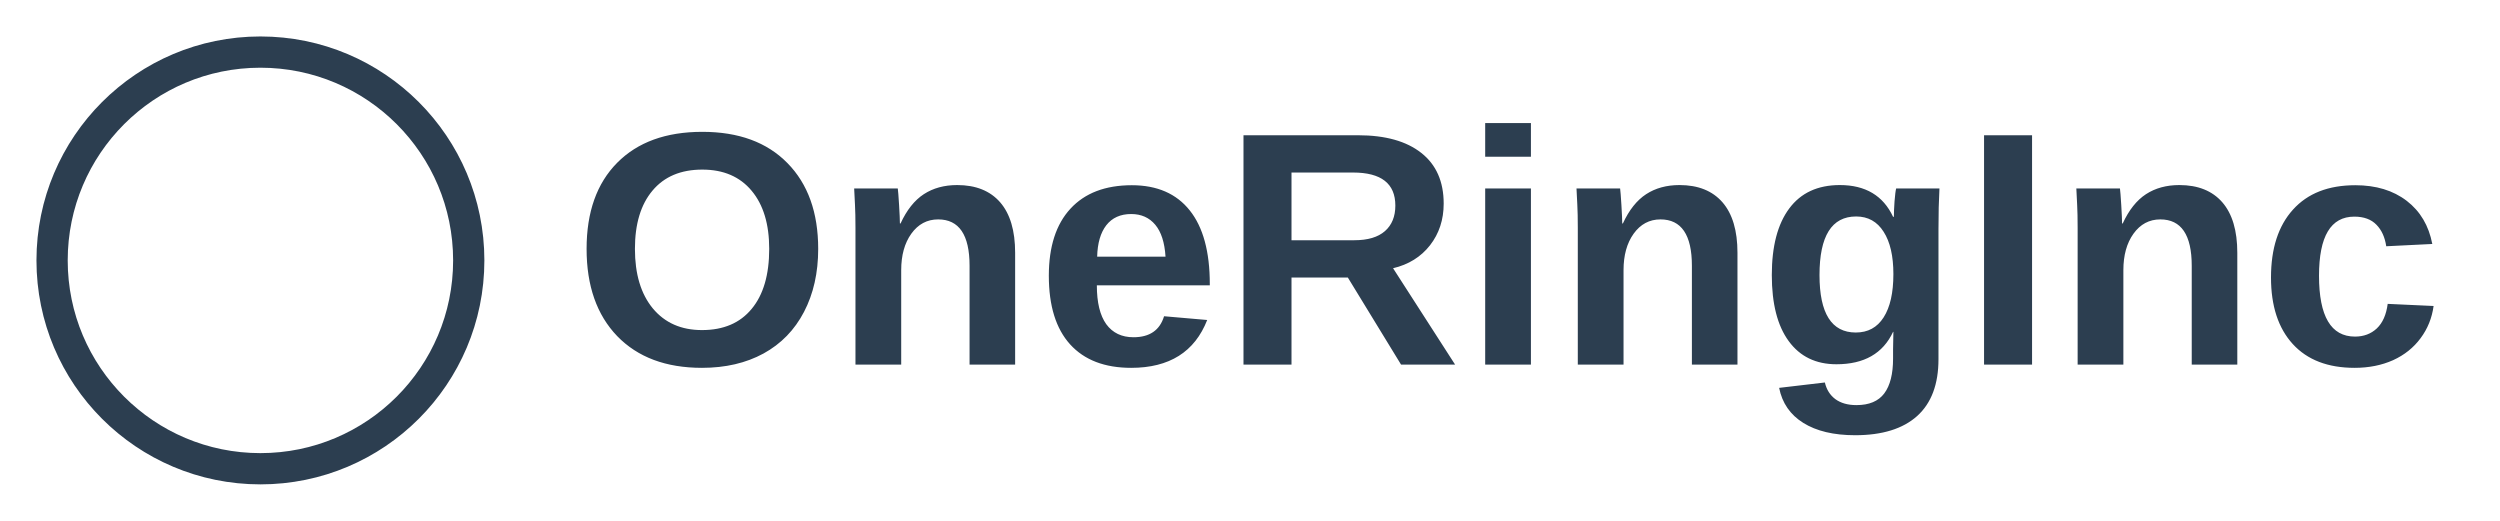
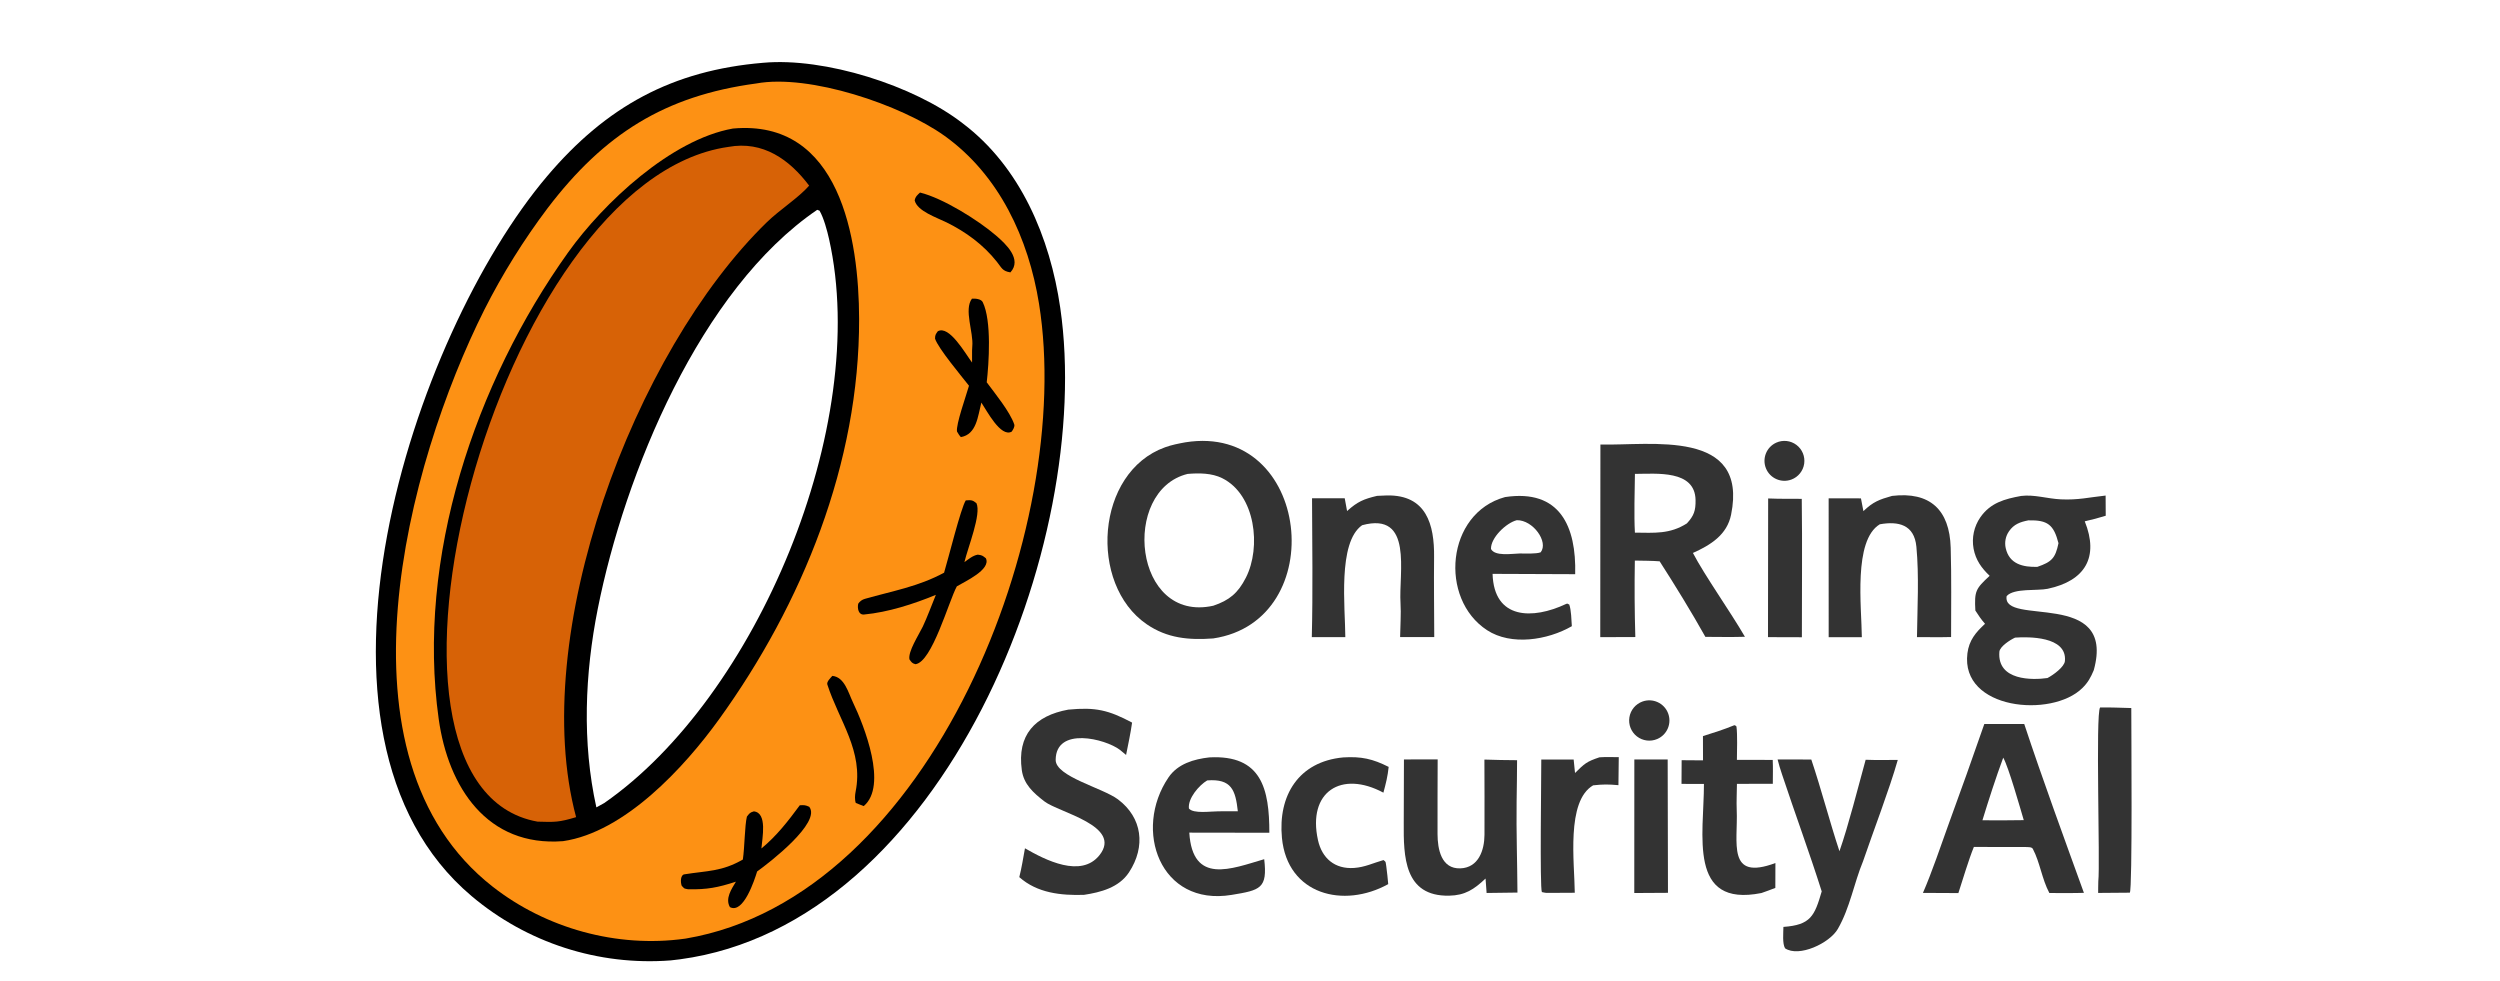
- <svg xmlns="http://www.w3.org/2000/svg" width="240" height="50">
-   <defs>
-     <style>
-       .logo-text {
-         font-family: -apple-system, BlinkMacSystemFont, 'Segoe UI', Arial, sans-serif;
-         font-size: 32px;
-         font-weight: 600;
-         fill: #2c3e50;
-       }
-     </style>
-   </defs>
-   <circle cx="25" cy="25" r="20" fill="none" stroke="#2c3e50" stroke-width="3" />
-   <text x="55" y="35" class="logo-text">OneRingInc</text>
+ <svg xmlns="http://www.w3.org/2000/svg" version="1.1" style="display: block;" viewBox="0 0 2048 803" width="1632" height="640" preserveAspectRatio="none">
+   <path transform="translate(0,0)" fill="rgb(255,255,255)" d="M 0 0 L 2048 0 L 2048 803 L 0 803 L 0 0 z" />
+   <path transform="translate(0,0)" fill="rgb(0,0,0)" d="M 625.269 51.417 C 675.548 46.885 748.679 69.949 788.678 101.044 C 836.008 136.782 860.228 194.701 868.56 252.12 C 896.623 445.514 772.988 756.617 557.178 785.712 C 554.627 786.095 552.064 786.398 549.494 786.62 C 490.275 791.177 431.643 772.241 386.278 733.906 C 229.766 601.766 337.909 274.46 448.163 144.363 C 496.821 86.949 550.949 57.611 625.269 51.417 z" />
+   <path transform="translate(0,0)" fill="rgb(253,145,20)" d="M 619.553 68.363 C 662.945 60.412 738.252 85.836 773.749 111.252 C 818.706 143.441 842.581 195.397 851.175 248.821 C 880.621 431.871 763.451 734.476 561.928 768.709 L 560.895 768.858 C 505.469 776.539 447.337 760.459 403.552 726.195 C 268.777 620.728 333.473 379.802 396.856 253.542 C 411.626 224.365 428.957 196.557 448.644 170.445 C 494.89 109.781 544.599 78.437 619.553 68.363 z" />
+   <path transform="translate(0,0)" fill="rgb(0,0,0)" d="M 600.393 105.284 C 688.106 97.315 703.652 195.546 703.789 261.261 C 704.037 379.29 657.443 494.299 589.077 589.093 C 560.556 628.638 511.67 681.636 461.248 688.956 C 399.124 693.748 367.236 644.932 359.397 589.007 C 340.913 457.141 389.012 313.653 465.404 206.738 C 494.427 166.118 549.86 114.242 600.393 105.284 z" />
+   <path transform="translate(0,0)" fill="rgb(215,98,6)" d="M 596.647 120.332 C 625.028 115.099 646.784 130.717 662.856 152.055 C 654.352 161.847 638.732 171.787 628.338 181.883 C 518.936 288.144 432.198 520.808 471.946 669.29 C 458.06 673.485 454.594 673.434 440.368 672.975 C 277.204 644.027 406.054 147.382 596.647 120.332 z" />
+   <path transform="translate(0,0)" fill="rgb(255,255,255)" d="M 669.466 171.849 L 671.357 172.56 C 674.803 178.4 677.62 188.924 679.151 195.741 C 713.448 348.447 619.624 571.309 494.976 657.749 L 488.542 661.289 C 476.764 608.122 479.105 551.757 489.72 498.507 C 511.707 388.207 573.532 237.086 669.466 171.849 z" />
+   <path transform="translate(0,0)" fill="rgb(0,0,0)" d="M 791.153 409.857 C 795.596 409.488 796.789 409.569 799.899 412.13 C 804.082 420.991 792.88 448.37 790.044 460.432 C 793.47 457.969 796.887 455.022 800.978 454.293 C 804.486 454.724 804.87 455.037 807.644 457.269 C 812.006 466.554 790.451 476.291 783.848 480.242 C 777.257 492.269 763.531 542.348 749.947 544.021 C 747.097 543.259 746.745 542.431 745.012 540.052 C 743.796 533.634 752.311 520.615 755.963 513.204 C 759.37 506.047 763.554 494.826 766.659 487.218 C 748.471 494.714 727.531 501.474 707.85 503.326 C 703.145 503.768 702.247 498.122 703.048 494.482 C 704.413 492.46 706.195 491.158 708.547 490.487 C 731.369 483.975 752.127 480.54 773.394 469.079 C 776.649 458.419 787.15 416.016 791.153 409.857 z" />
+   <path transform="translate(0,0)" fill="rgb(0,0,0)" d="M 796.217 244.623 C 799.144 244.411 803.782 244.899 805.029 247.425 C 812.539 262.633 810.068 297.999 808.323 313.133 C 814.919 321.989 827.337 337.201 830.865 347.575 C 831.497 349.434 829.876 351.973 828.757 353.553 C 819.8 358.502 808.431 336.428 803.926 329.732 C 801.024 341.005 800.032 355.748 787.149 358.012 C 785.656 356.408 785.077 355.298 783.987 353.454 C 782.96 347.868 791.509 324.006 793.792 315.937 C 787.509 307.892 768.66 285.459 765.991 277.392 C 766.027 274.303 766.45 273.874 768.236 271.331 C 777.615 266.069 790.813 289.61 796.321 296.962 C 796.461 292.933 796.126 287.485 796.498 283.684 C 797.621 272.204 789.451 253.662 796.217 244.623 z" />
+   <path transform="translate(0,0)" fill="rgb(0,0,0)" d="M 655.2 659.561 C 658.87 659.399 659.622 659.318 662.929 660.805 C 673.051 673.685 629.948 706.823 620.235 713.793 C 618.164 720.574 609.048 748.817 597.966 742.996 C 593.849 735.967 599.355 728.05 602.869 722.153 C 587.921 726.993 579.314 728.638 563.751 728.388 C 559.896 727.55 561.2 728.284 558.468 725.514 C 557.327 722.481 557.447 716.639 560.561 716.139 C 579.564 713.086 591.118 714.017 608.546 704.009 C 610.055 693.71 610.033 676.596 611.847 668.872 C 613.936 666.165 614.344 665.471 617.562 664.551 C 628.805 665.809 624.404 686.379 623.75 694.952 C 636.323 684.574 645.6 672.558 655.2 659.561 z" />
+   <path transform="translate(0,0)" fill="rgb(0,0,0)" d="M 681.851 553.583 C 691.874 554.555 694.895 567.268 698.795 575.406 C 707.915 594.439 727.421 643.609 707.547 660.247 L 701.065 657.69 C 700.087 654.915 700.356 651.192 700.914 648.425 C 707.597 615.254 687.331 590.351 677.764 560.686 C 677.014 558.359 680.367 555.329 681.851 553.583 z" />
+   <path transform="translate(0,0)" fill="rgb(0,0,0)" d="M 753.68 157.706 C 772.418 162.295 801.158 180.226 815.873 192.848 C 824.136 199.937 837.484 212.434 827.718 223.103 C 821.005 222.005 820.661 219.421 816.63 214.401 C 805.517 200.39 791.353 190.033 775.462 182.175 C 767.373 178.174 751.319 172.897 749.308 164.147 C 749.907 160.937 751.284 160.008 753.68 157.706 z" />
+   <path transform="translate(0,0)" fill="rgb(51,51,51)" d="M 971.059 362.283 C 1073.88 345.886 1090.84 508.451 993.882 522.916 C 973.846 524.385 956.136 522.806 939.307 511.236 C 891.585 478.425 897.502 386.797 954.397 366.367 C 960.026 364.345 965.24 363.357 971.059 362.283 z" />
+   <path transform="translate(0,0)" fill="rgb(255,255,255)" d="M 972.897 388.165 C 982.276 387.374 992.675 387.407 1001.24 391.664 C 1028.54 405.226 1033.33 448.207 1020.64 473.125 C 1014.18 485.802 1007.06 491.689 993.936 496.123 C 928.452 510.651 918.034 401.609 972.897 388.165 z" />
+   <path transform="translate(0,0)" fill="rgb(51,51,51)" d="M 1655.65 406.22 C 1666.49 404.858 1676.96 408.469 1688.24 408.996 C 1702.53 409.665 1711.3 407.34 1724.92 405.89 L 1725.01 422.425 C 1718.92 424.274 1714.04 425.61 1707.83 426.991 C 1719.65 456.375 1708.18 475.741 1677.49 482.248 C 1668.83 484.083 1649.99 481.544 1643.85 488.2 C 1639.62 513.502 1733.78 481.715 1715.22 548.909 C 1712.74 554.862 1710.54 558.935 1705.85 563.568 C 1680.83 588.276 1605.98 581.378 1611.7 535.177 C 1613.03 524.412 1618.53 517.953 1626.14 510.927 C 1622.7 506.999 1621.04 504.413 1618.21 500.062 C 1617.36 484.131 1618.4 482.266 1629.93 471.628 C 1623.22 465.261 1618.5 458.682 1616.75 449.374 C 1615.12 440.401 1617.13 431.147 1622.33 423.657 C 1630.68 411.738 1642.26 408.686 1655.65 406.22 z" />
+   <path transform="translate(0,0)" fill="rgb(255,255,255)" d="M 1650.75 522.245 C 1660.96 521.548 1693.52 520.815 1691.58 541.436 C 1691.12 546.268 1681.97 552.923 1677.28 555.344 C 1665.13 557.088 1635.93 557.719 1637.89 533.804 C 1638.24 529.618 1646.56 524.153 1650.75 522.245 z" />
+   <path transform="translate(0,0)" fill="rgb(255,255,255)" d="M 1661.62 426.2 C 1677.49 425.843 1682.39 429.757 1686.31 444.899 C 1683.79 457.201 1680.7 460.276 1668.98 464.289 C 1657.41 464.607 1646 462.143 1643.08 448.935 C 1642.01 444.173 1642.98 439.18 1645.76 435.171 C 1649.8 429.258 1655.09 427.503 1661.62 426.2 z" />
+   <path transform="translate(0,0)" fill="rgb(51,51,51)" d="M 1311.06 364.085 C 1352.02 365.166 1432.49 350.768 1418.11 421.567 C 1414.76 438.062 1401.42 446.359 1386.83 452.908 C 1396.7 471.719 1417.47 500.899 1429.44 521.559 C 1418.92 521.891 1407.63 521.667 1397.04 521.626 C 1385.98 501.827 1371.88 478.862 1359.58 459.753 C 1353.2 459.261 1345.73 459.278 1339.26 459.141 C 1338.91 480.016 1339.04 500.897 1339.66 521.767 L 1310.93 521.87 L 1311.06 364.085 z" />
+   <path transform="translate(0,0)" fill="rgb(255,255,255)" d="M 1339.33 388.145 C 1356.92 388.102 1388.56 384.672 1389 409.54 C 1389.15 418.161 1387.7 422.455 1381.87 428.715 C 1367.91 437.597 1355.35 436.411 1339.31 436.26 C 1338.52 421.661 1339.14 403.011 1339.33 388.145 z" />
+   <path transform="translate(0,0)" fill="rgb(51,51,51)" d="M 1625.55 593.001 L 1658.26 593.008 C 1673.15 638.01 1691.03 686.738 1707.14 731.297 C 1698.12 731.599 1687.95 731.411 1678.84 731.435 C 1672.7 719.944 1671.24 706.56 1665.32 695.312 C 1664.41 693.583 1661.54 693.911 1659.25 693.756 L 1616.99 693.703 C 1612.77 703.971 1607.84 720.647 1604.3 731.484 L 1575.27 731.34 C 1582.2 715.568 1590.35 691.651 1596.21 675.295 C 1606.22 647.944 1616 620.512 1625.55 593.001 z" />
+   <path transform="translate(0,0)" fill="rgb(255,255,255)" d="M 1641.05 620.563 C 1645.47 628.364 1654.83 661.582 1657.87 671.743 L 1641.67 671.901 L 1624.01 671.864 C 1629.02 655.44 1635.13 636.559 1641.05 620.563 z" />
+   <path transform="translate(0,0)" fill="rgb(51,51,51)" d="M 875.107 581.234 C 897.543 579.083 908.046 581.573 927.407 591.849 C 926.195 600.534 924.2 609.701 922.487 618.344 C 920.84 616.888 919.143 615.49 917.4 614.151 C 905.427 605.094 864.973 594.913 864.804 622.395 C 864.719 636.101 903.297 645.287 915.899 654.772 C 935.763 669.725 938.793 693.31 924.848 714.547 C 916.583 727.016 901.71 730.849 887.979 732.941 C 869.202 733.52 849.743 731.516 835.005 718.422 C 836.91 710.988 838.27 702.425 839.654 694.802 C 856.431 704.5 885.649 719.395 900.723 700.399 C 919.769 676.4 867.306 665.46 855.655 656.449 C 846.43 649.316 838.672 642.379 837.07 630.793 C 833.078 601.934 847.843 586.21 875.107 581.234 z" />
+   <path transform="translate(0,0)" fill="rgb(51,51,51)" d="M 1232.95 407.132 C 1278 400.374 1291.4 431.314 1290.39 470.298 L 1222.72 470.028 C 1223.82 507.724 1255.82 507.417 1282.72 494.766 L 1283.83 494.355 L 1285.54 495.161 C 1287.15 499.596 1287.33 507.887 1287.65 512.89 C 1267.67 524.379 1237.96 529.021 1218.25 516.185 C 1178.71 490.448 1184.63 420.287 1232.95 407.132 z" />
+   <path transform="translate(0,0)" fill="rgb(255,255,255)" d="M 1242.58 426.071 C 1255.82 425.807 1268.78 443.892 1262.13 452.354 C 1258.64 453.797 1249.4 453.343 1245.12 453.324 C 1238.21 453.512 1224.7 455.807 1221.42 449.672 C 1221.07 440.552 1233.79 428.293 1242.58 426.071 z" />
+   <path transform="translate(0,0)" fill="rgb(51,51,51)" d="M 990.678 620.353 C 1033.68 618.035 1039.85 646.476 1039.85 682.077 L 974.27 681.974 C 976.955 724.913 1008.66 711.619 1035.64 703.728 C 1038.42 727.752 1032.57 729.091 1008.92 732.978 C 950.306 742.611 928.061 679.723 957.233 636.759 C 964.825 625.577 978.096 621.773 990.678 620.353 z" />
+   <path transform="translate(0,0)" fill="rgb(255,255,255)" d="M 988.954 639.198 C 1008.85 637.693 1012.11 647.11 1014.03 664.47 L 998.25 664.507 C 991.863 664.479 977.665 666.709 973.967 662.209 C 972.94 654.063 982.161 643.227 988.954 639.198 z" />
+   <path transform="translate(0,0)" fill="rgb(51,51,51)" d="M 1128.12 406.139 C 1130.83 405.965 1133.55 405.848 1136.26 405.789 C 1168.48 405.261 1175.11 429.522 1174.8 456.361 C 1174.56 478.001 1174.88 500.107 1174.94 521.77 L 1146.97 521.81 C 1147.08 513.181 1147.86 502.596 1147.31 494.13 C 1145.69 469.179 1158.06 418.8 1115.86 430.176 C 1095.65 444.255 1102.03 497.897 1102.09 521.847 L 1074.63 521.836 C 1075.54 484.917 1074.99 445.105 1074.82 408.09 L 1101.6 408.121 L 1103.52 418.57 C 1112.11 410.852 1117.12 408.74 1128.12 406.139 z" />
+   <path transform="translate(0,0)" fill="rgb(51,51,51)" d="M 1549.95 406.181 C 1580.93 402.498 1597.1 417.397 1598.01 448.6 C 1598.72 472.942 1598.33 497.407 1598.34 521.768 C 1589.37 522.016 1579.43 521.826 1570.38 521.845 C 1570.71 497.663 1572.17 471.802 1569.91 447.835 C 1568.18 429.516 1554.99 426.755 1539.94 429.417 C 1518.09 442.553 1525.03 497.346 1525.22 521.909 L 1498.05 521.903 L 1498.03 408.185 L 1524.49 408.193 L 1526.5 418.649 C 1534.45 410.985 1539.53 409.131 1549.95 406.181 z" />
+   <path transform="translate(0,0)" fill="rgb(51,51,51)" d="M 1150.11 622.034 L 1177.73 621.971 C 1177.67 642.368 1177.58 662.723 1177.63 683.16 C 1177.66 695.426 1180.63 711.863 1196.43 711.235 C 1211.2 710.648 1216.02 696.404 1216.09 683.763 C 1216.21 663.268 1216.06 642.658 1216.03 622.131 C 1224.78 622.529 1234 622.518 1242.79 622.647 C 1242.8 633.892 1242.54 645.383 1242.41 656.649 C 1242.08 680.436 1242.96 707.03 1243.1 731.069 L 1217.83 731.402 L 1216.96 719.575 C 1207.53 728.464 1200.2 733.368 1187.12 733.618 C 1150.18 734.322 1149.75 701.386 1149.95 673.913 C 1150.07 656.74 1150.04 639.195 1150.11 622.034 z" />
+   <path transform="translate(0,0)" fill="rgb(51,51,51)" d="M 1456.21 622.066 L 1483.81 622.078 C 1492.11 646.77 1498.68 672.433 1506.88 697.22 C 1514.31 676.019 1522.25 644.367 1528.35 622.291 C 1537.15 622.631 1545.86 622.488 1554.67 622.407 C 1547.64 647.031 1534.79 680.232 1526.28 705.234 C 1518.74 723.478 1515.52 743.51 1505.55 760.852 C 1498.82 772.553 1473.63 784.366 1462.32 776.719 C 1460.03 772.866 1460.92 764.197 1460.97 759.196 C 1483.38 757.601 1486.48 750.238 1492.35 730.106 C 1482.17 697.942 1470.45 666.285 1459.84 634.263 C 1458.51 630.225 1457.22 626.2 1456.21 622.066 z" />
+   <path transform="translate(0,0)" fill="rgb(51,51,51)" d="M 1420.65 594.037 C 1421.74 594.078 1421.32 594.122 1422.5 595.01 C 1423.42 601.835 1422.93 615.041 1422.87 622.363 L 1452.22 622.415 C 1452.49 628.79 1452.33 635.563 1452.29 641.978 L 1422.9 642.022 C 1422.87 649.028 1422.42 656.498 1422.72 663.449 C 1423.87 690.055 1414.34 721.826 1454.42 706.874 L 1454.36 727.243 C 1451 728.652 1446.48 730.161 1442.97 731.443 C 1382.38 743.55 1395.92 683.562 1395.87 642.108 L 1377.49 642.05 L 1377.6 622.651 L 1395.11 622.783 L 1395.06 602.907 C 1404.08 600.063 1411.88 597.638 1420.65 594.037 z" />
+   <path transform="translate(0,0)" fill="rgb(51,51,51)" d="M 1100.32 620.37 C 1115.38 619.465 1124.47 621.556 1137.6 628.135 C 1136.77 635.994 1135.33 641.637 1133.28 649.241 C 1098.81 630.749 1071 648.48 1079.66 688.001 C 1082.96 703.043 1093.53 712.015 1109.31 710.903 C 1118.19 710.277 1124.82 706.888 1133.37 704.44 C 1135.68 706.132 1135 706.105 1135.68 709.832 C 1136.35 714.58 1136.77 719.38 1137.23 724.153 C 1100.64 744.391 1054.65 732.816 1050.17 686.337 C 1046.82 651.57 1063.82 623.795 1100.32 620.37 z" />
+   <path transform="translate(0,0)" fill="rgb(51,51,51)" d="M 1720.4 579.464 C 1728.47 579.288 1737.8 579.736 1745.96 579.932 C 1745.94 596.476 1746.98 728.269 1744.75 731.155 L 1718.8 731.365 C 1718.86 729.785 1718.81 722.941 1718.93 721.872 C 1720.53 707.599 1716.57 584.492 1720.4 579.464 z" />
+   <path transform="translate(0,0)" fill="rgb(51,51,51)" d="M 1310.24 620.286 C 1314.46 619.936 1321.64 620.145 1326.09 620.147 L 1325.82 643.105 C 1317.34 642.375 1313.51 642.327 1305.08 643.242 C 1282.84 656.252 1289.85 706.69 1290.06 731.22 L 1267.75 731.337 C 1266.02 731.372 1264.77 731.022 1263.1 730.672 C 1261.32 726.996 1262.69 635.263 1262.62 622.092 L 1289.14 622.112 L 1290.26 633.137 C 1298.08 625.384 1299.79 623.783 1310.24 620.286 z" />
+   <path transform="translate(0,0)" fill="rgb(51,51,51)" d="M 1448.47 408.269 C 1457.58 408.633 1466.87 408.556 1476 408.581 C 1476.49 446.02 1476.07 484.421 1476.1 521.939 L 1448.34 521.857 L 1448.47 408.269 z" />
+   <path transform="translate(0,0)" fill="rgb(51,51,51)" d="M 1338.85 622.077 L 1366.16 622.055 L 1366.4 731.274 L 1338.8 731.435 L 1338.85 622.077 z" />
+   <path transform="translate(0,0)" fill="rgb(51,51,51)" d="M 1345.52 574.593 C 1353.92 571.58 1363.19 575.781 1366.45 584.08 C 1369.72 592.38 1365.81 601.774 1357.61 605.295 C 1352.08 607.671 1345.7 606.849 1340.95 603.151 C 1336.21 599.453 1333.85 593.464 1334.8 587.522 C 1335.75 581.58 1339.86 576.626 1345.52 574.593 z" />
+   <path transform="translate(0,0)" fill="rgb(51,51,51)" d="M 1455.14 362.549 C 1460.57 360.114 1466.91 360.832 1471.66 364.421 C 1476.42 368.011 1478.84 373.904 1477.99 379.801 C 1477.14 385.699 1473.15 390.666 1467.57 392.764 C 1459.31 395.874 1450.06 391.855 1446.7 383.687 C 1443.34 375.519 1447.08 366.158 1455.14 362.549 z" />
</svg>
